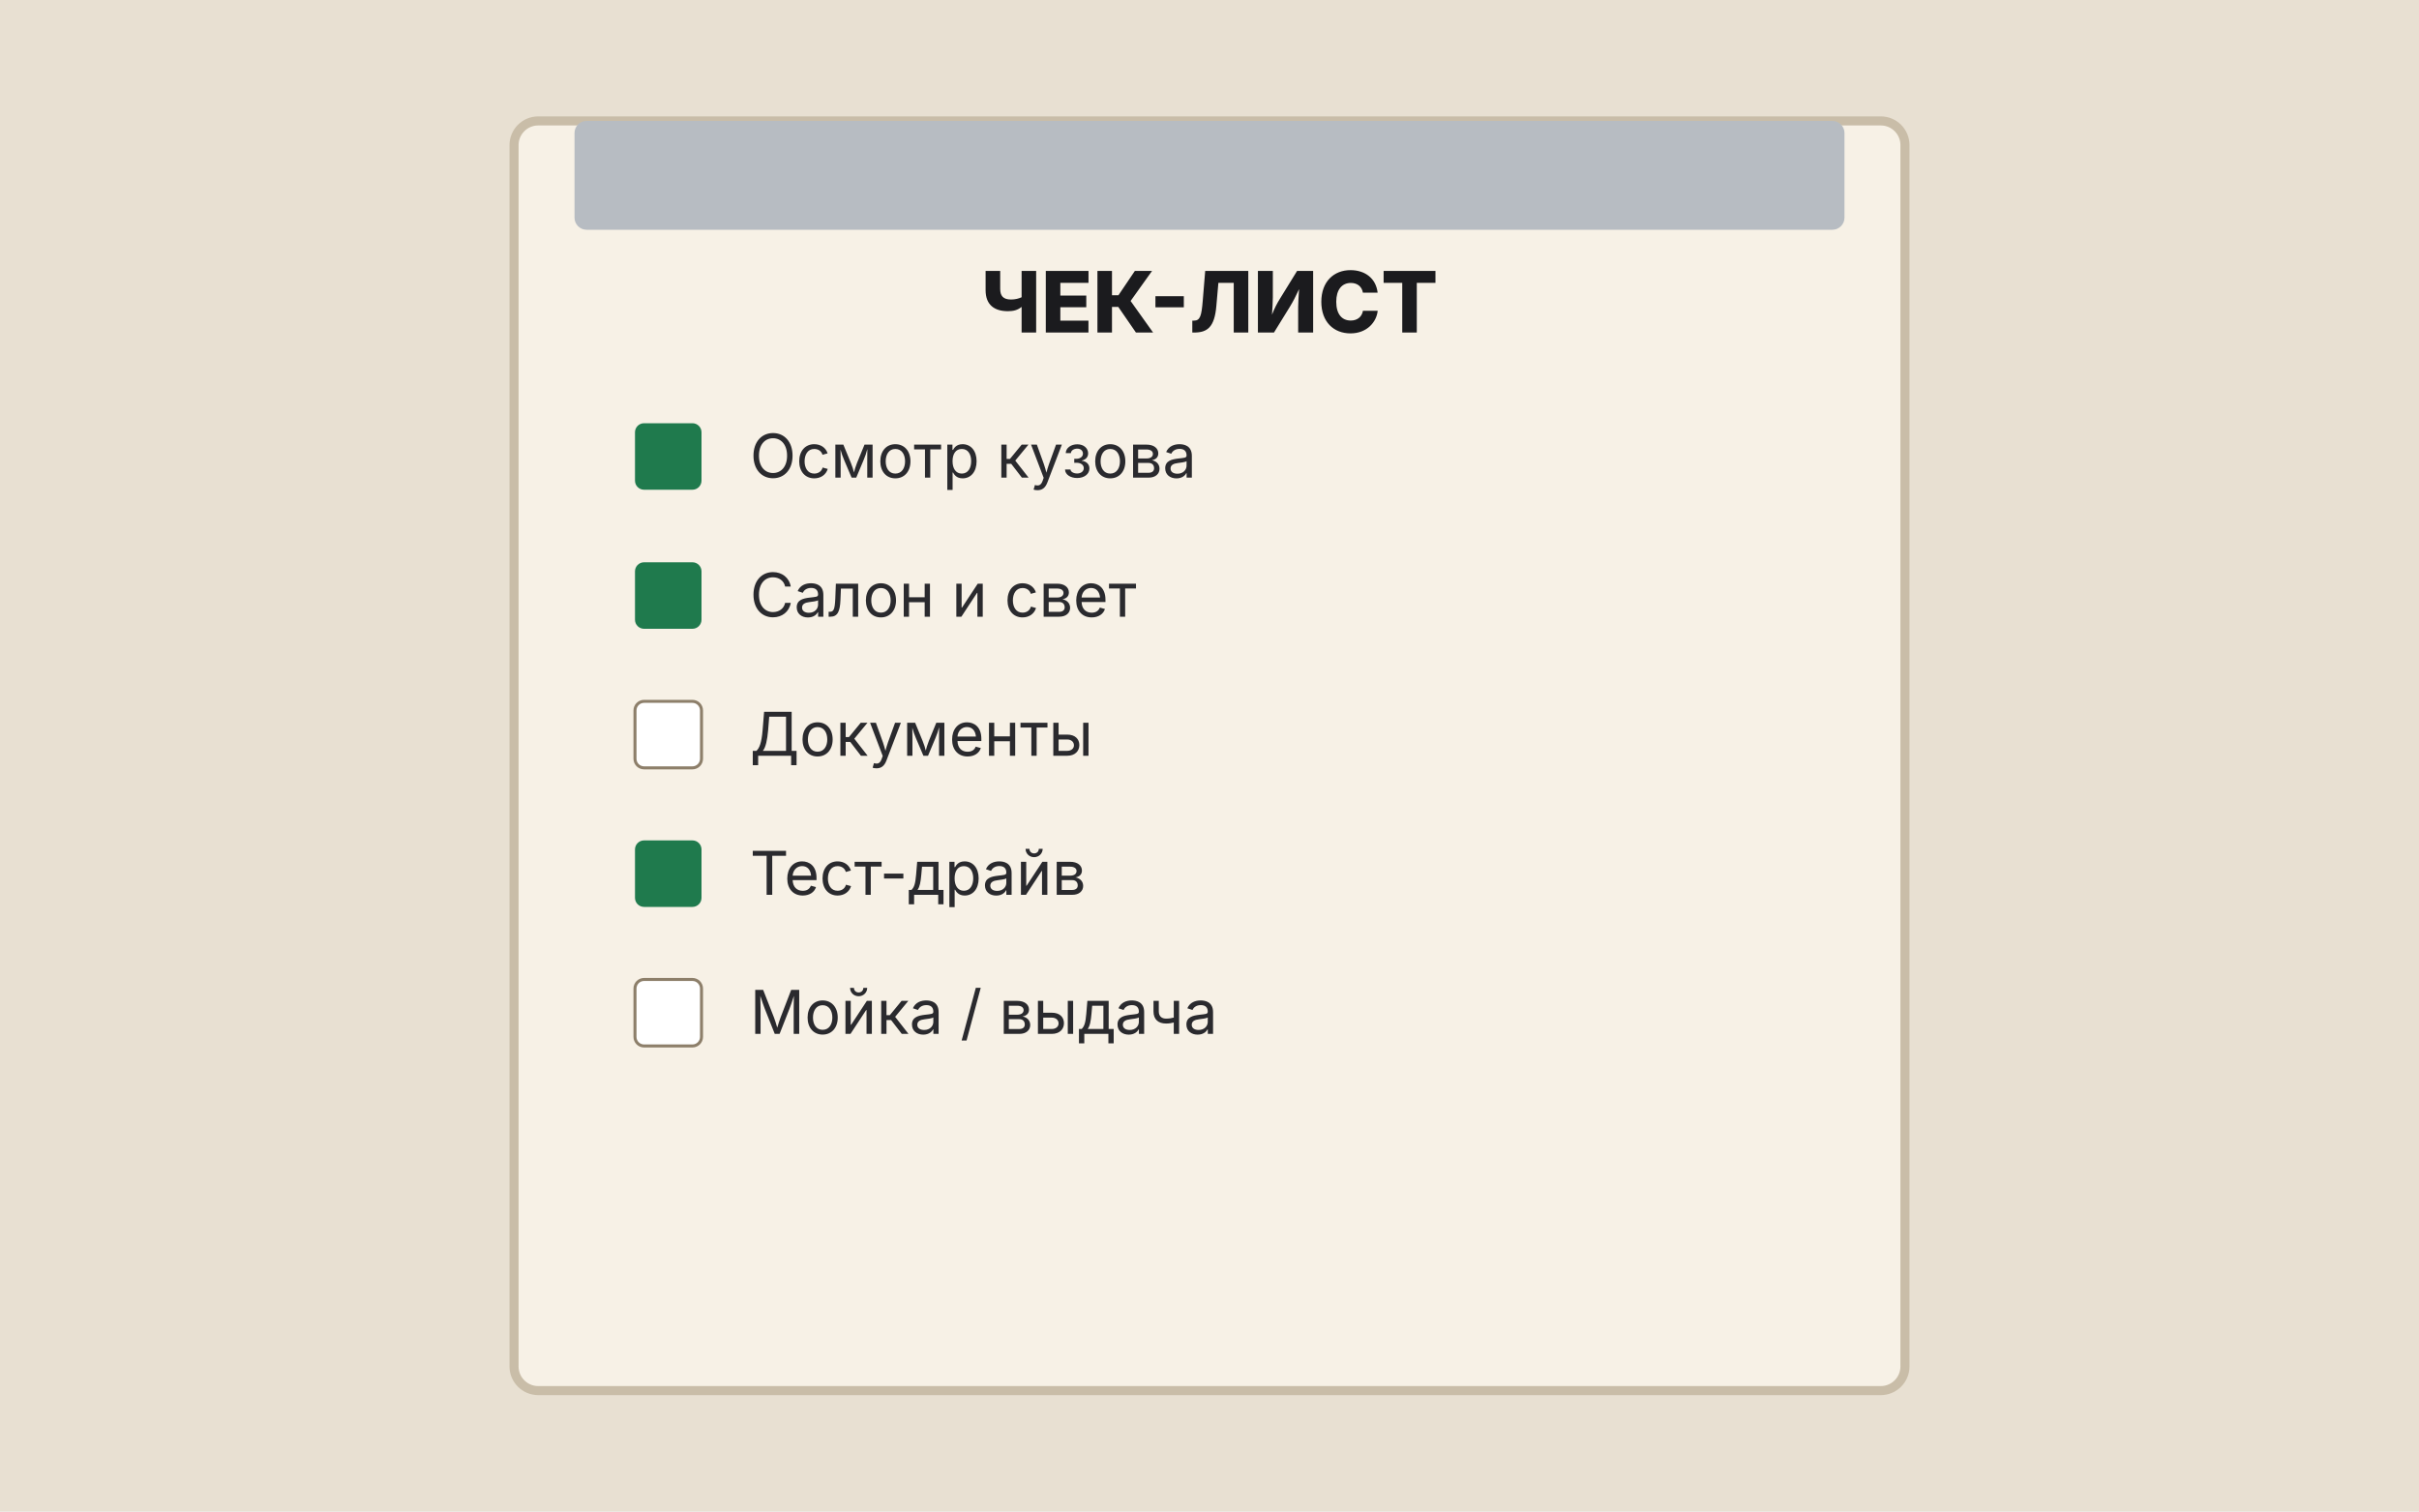
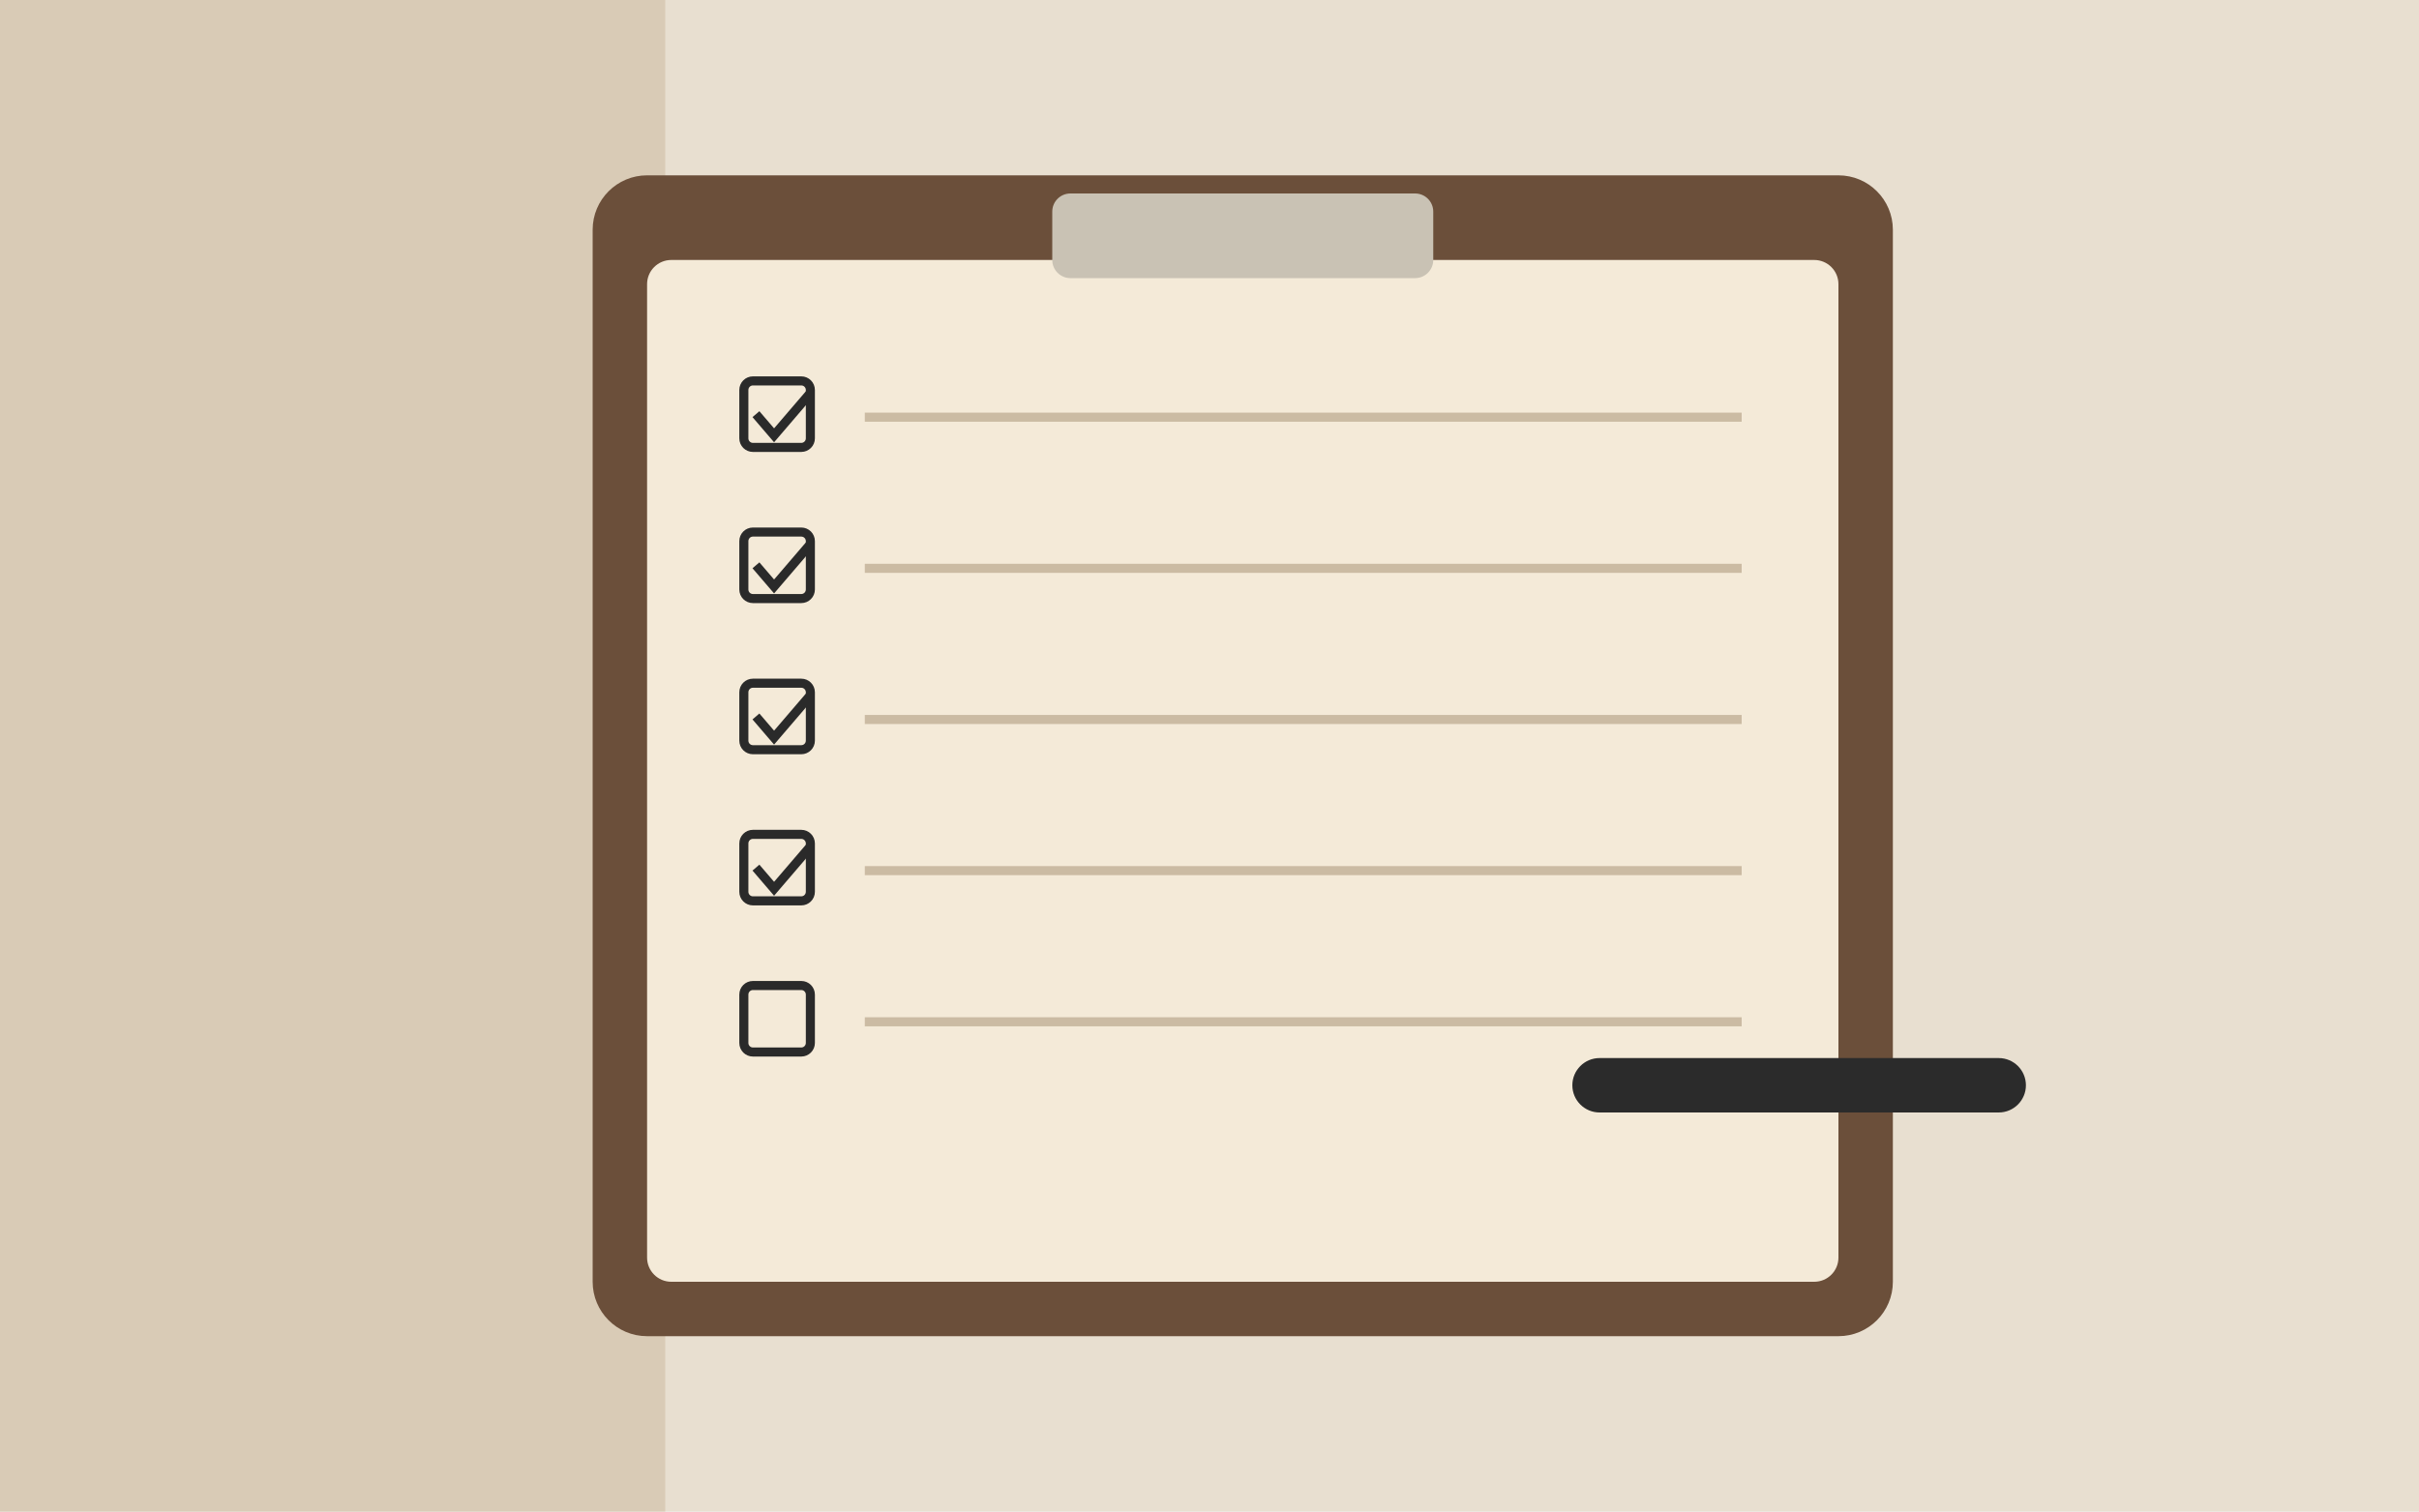
- <svg xmlns="http://www.w3.org/2000/svg" viewBox="0 0 800 500">
-   <rect width="800" height="500" fill="#e8e0d2" />
-   <rect x="170" y="40" width="460" height="420" rx="8" fill="#f7f1e6" stroke="#c9bda8" stroke-width="3" />
-   <rect x="190" y="40" width="420" height="36" rx="4" fill="#b7bcc2" />
-   <text x="400" y="110" text-anchor="middle" font-family="Inter,Arial" font-size="28" font-weight="800" fill="#1b1b1e">ЧЕК-ЛИСТ</text>
-   <g font-family="Inter,Arial" font-size="20" fill="#2a2a2e">
-     <rect x="210" y="140" width="22" height="22" rx="3" fill="#1f7a4d" />
-     <text x="248" y="158">Осмотр кузова</text>
-     <rect x="210" y="186" width="22" height="22" rx="3" fill="#1f7a4d" />
-     <text x="248" y="204">Салон и свет</text>
-     <rect x="210" y="232" width="22" height="22" rx="3" fill="#fff" stroke="#8d7f6a" />
-     <text x="248" y="250">Документы</text>
-     <rect x="210" y="278" width="22" height="22" rx="3" fill="#1f7a4d" />
-     <text x="248" y="296">Тест-драйв</text>
-     <rect x="210" y="324" width="22" height="22" rx="3" fill="#fff" stroke="#8d7f6a" />
-     <text x="248" y="342">Мойка / выдача</text>
+ <svg xmlns="http://www.w3.org/2000/svg" viewBox="0 0 800 500" preserveAspectRatio="xMidYMid slice">
+   <rect width="800" height="500" fill="#e8dfd0" />
+   <rect x="0" y="0" width="220" height="500" fill="#d9cbb6" />
+   <rect x="196" y="58" width="430" height="384" rx="18" fill="#6b4f3a" />
+   <rect x="214" y="86" width="394" height="338" rx="8" fill="#f4ead8" />
+   <rect x="348" y="64" width="126" height="28" rx="6" fill="#c9c2b4" />
+   <g fill="none" stroke="#2a2a2a" stroke-width="3">
+     <rect x="246" y="126" width="22" height="22" rx="3" />
+     <rect x="246" y="176" width="22" height="22" rx="3" />
+     <rect x="246" y="226" width="22" height="22" rx="3" />
+     <rect x="246" y="276" width="22" height="22" rx="3" />
+     <rect x="246" y="326" width="22" height="22" rx="3" />
+     <path d="M250 137l6 7 12-14" />
+     <path d="M250 187l6 7 12-14" />
+     <path d="M250 237l6 7 12-14" />
+     <path d="M250 287l6 7 12-14" />
  </g>
+   <g stroke="#cbbba3" stroke-width="3">
+     <path d="M286 138h290" />
+     <path d="M286 188h290" />
+     <path d="M286 238h290" />
+     <path d="M286 288h290" />
+     <path d="M286 338h290" />
+   </g>
+   <rect x="520" y="350" width="150" height="18" rx="9" fill="#2b2b2b" />
</svg>
